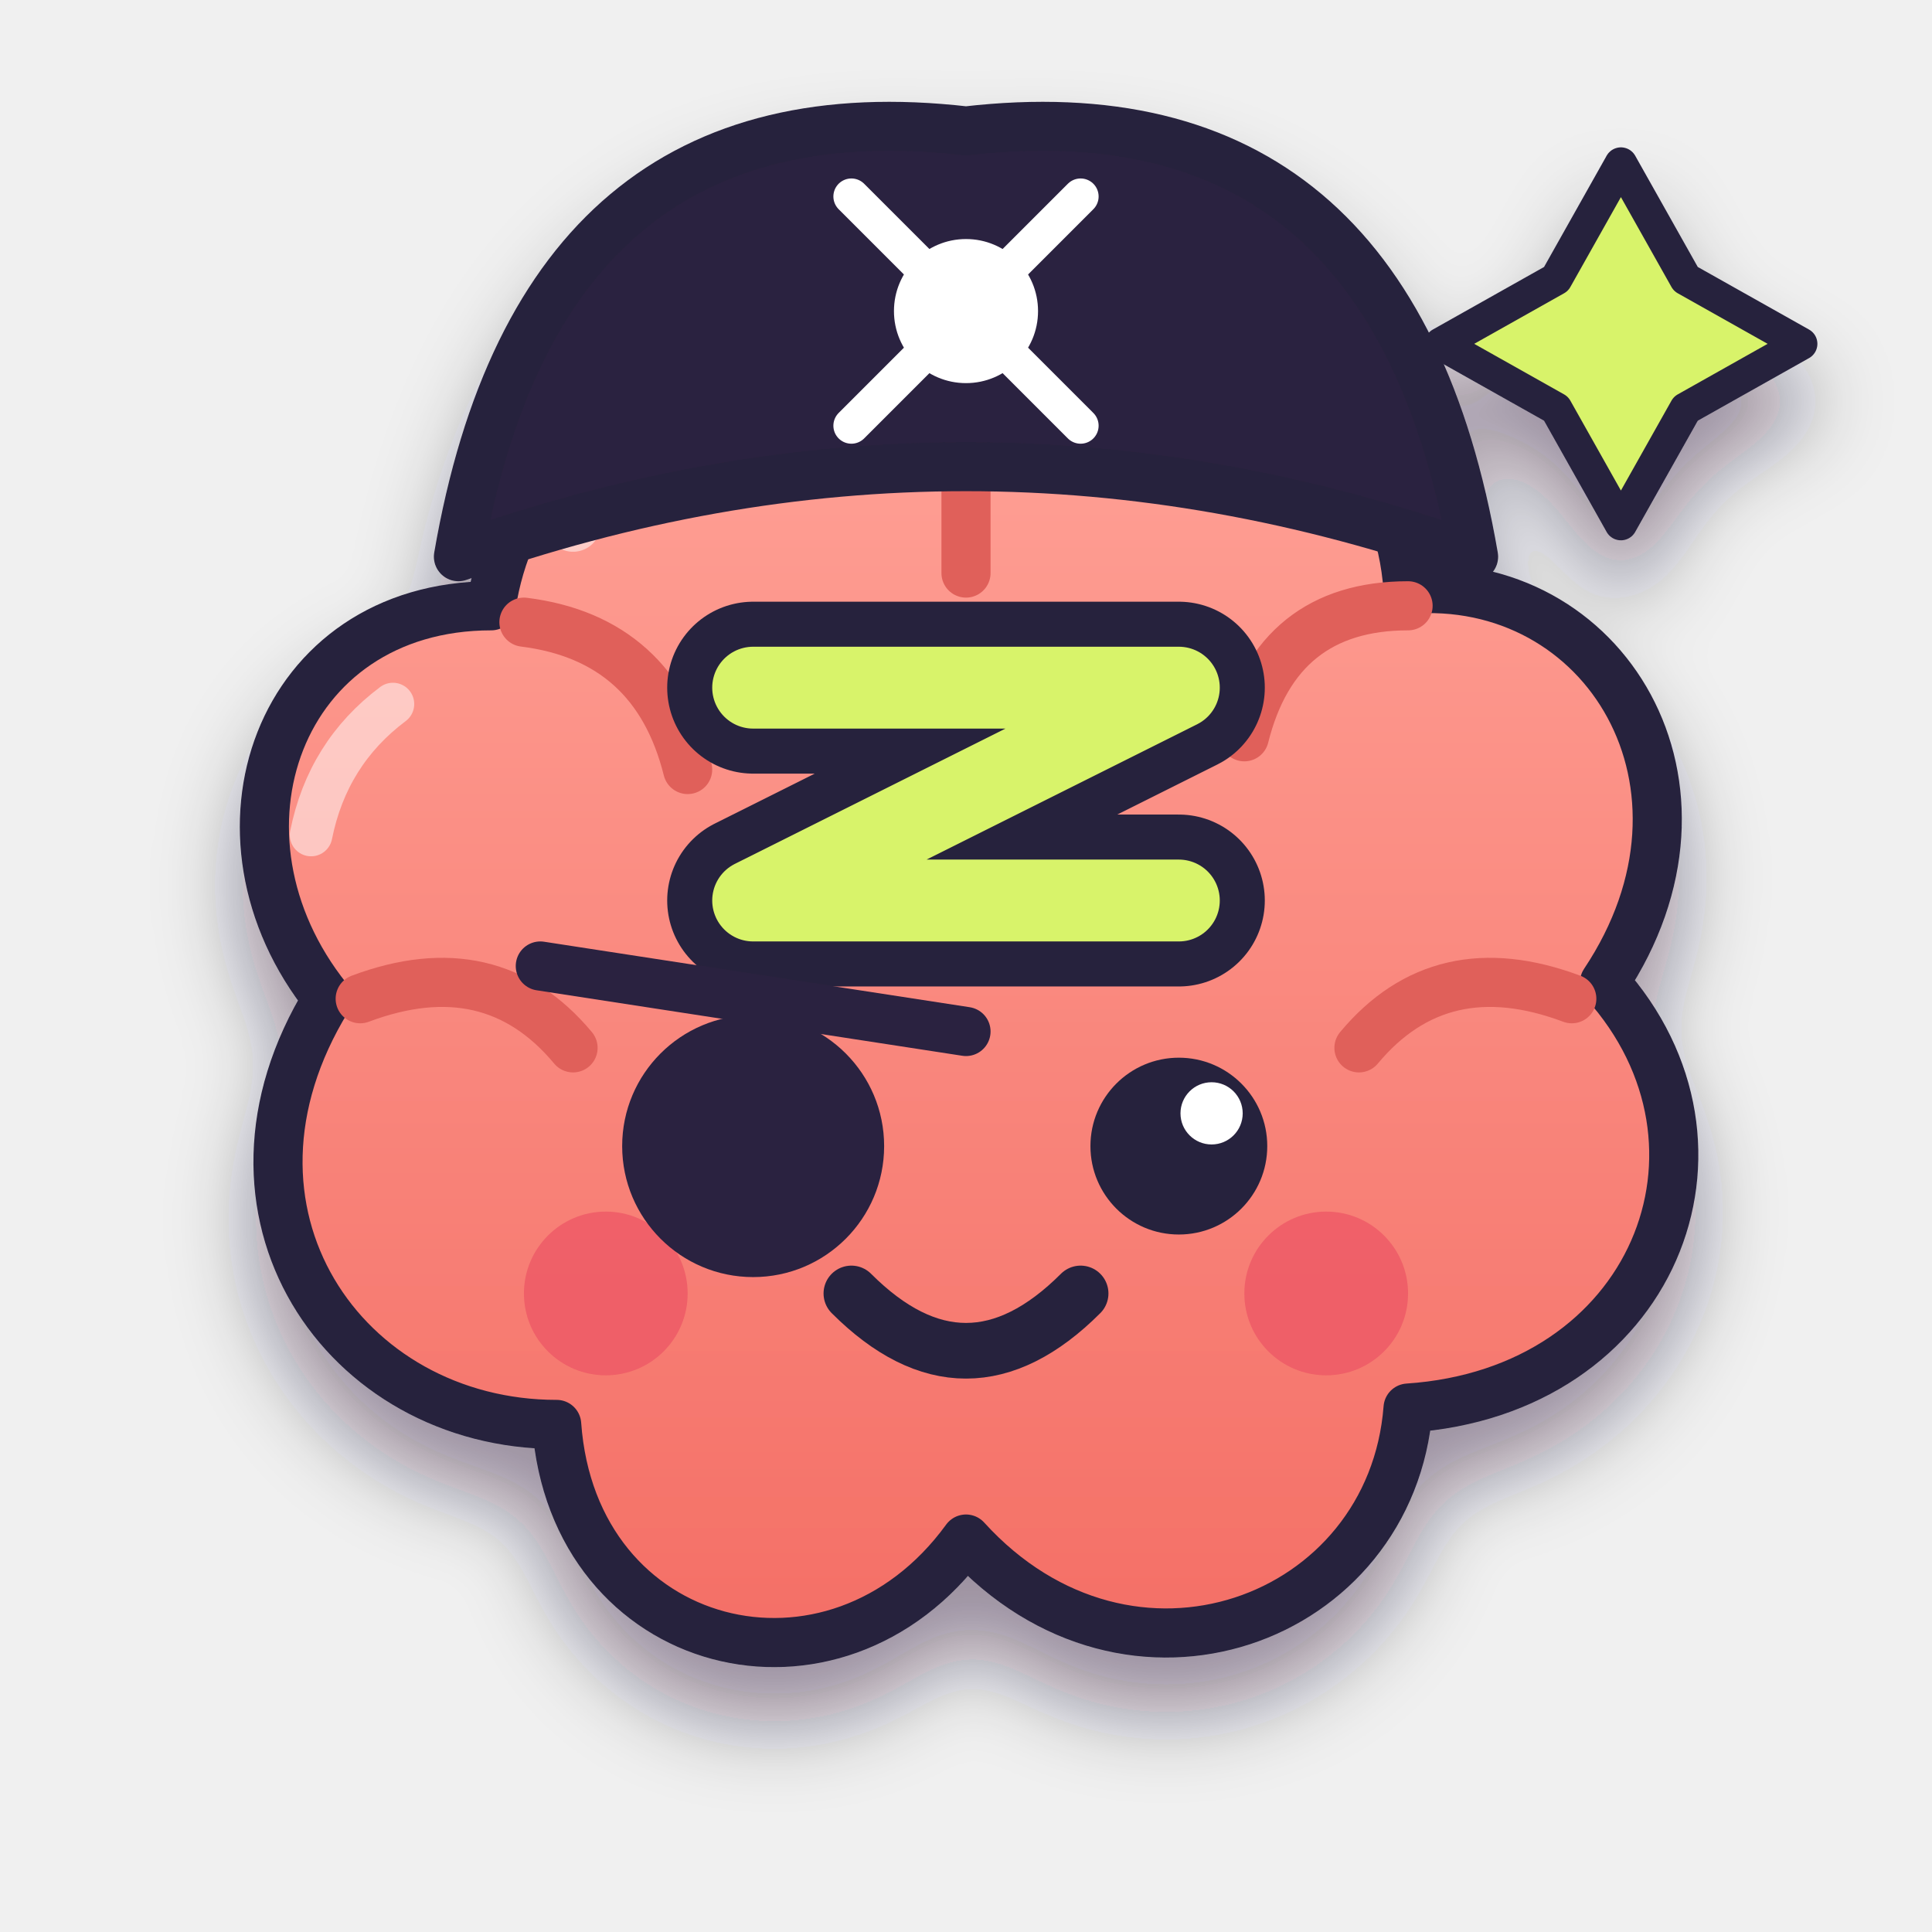
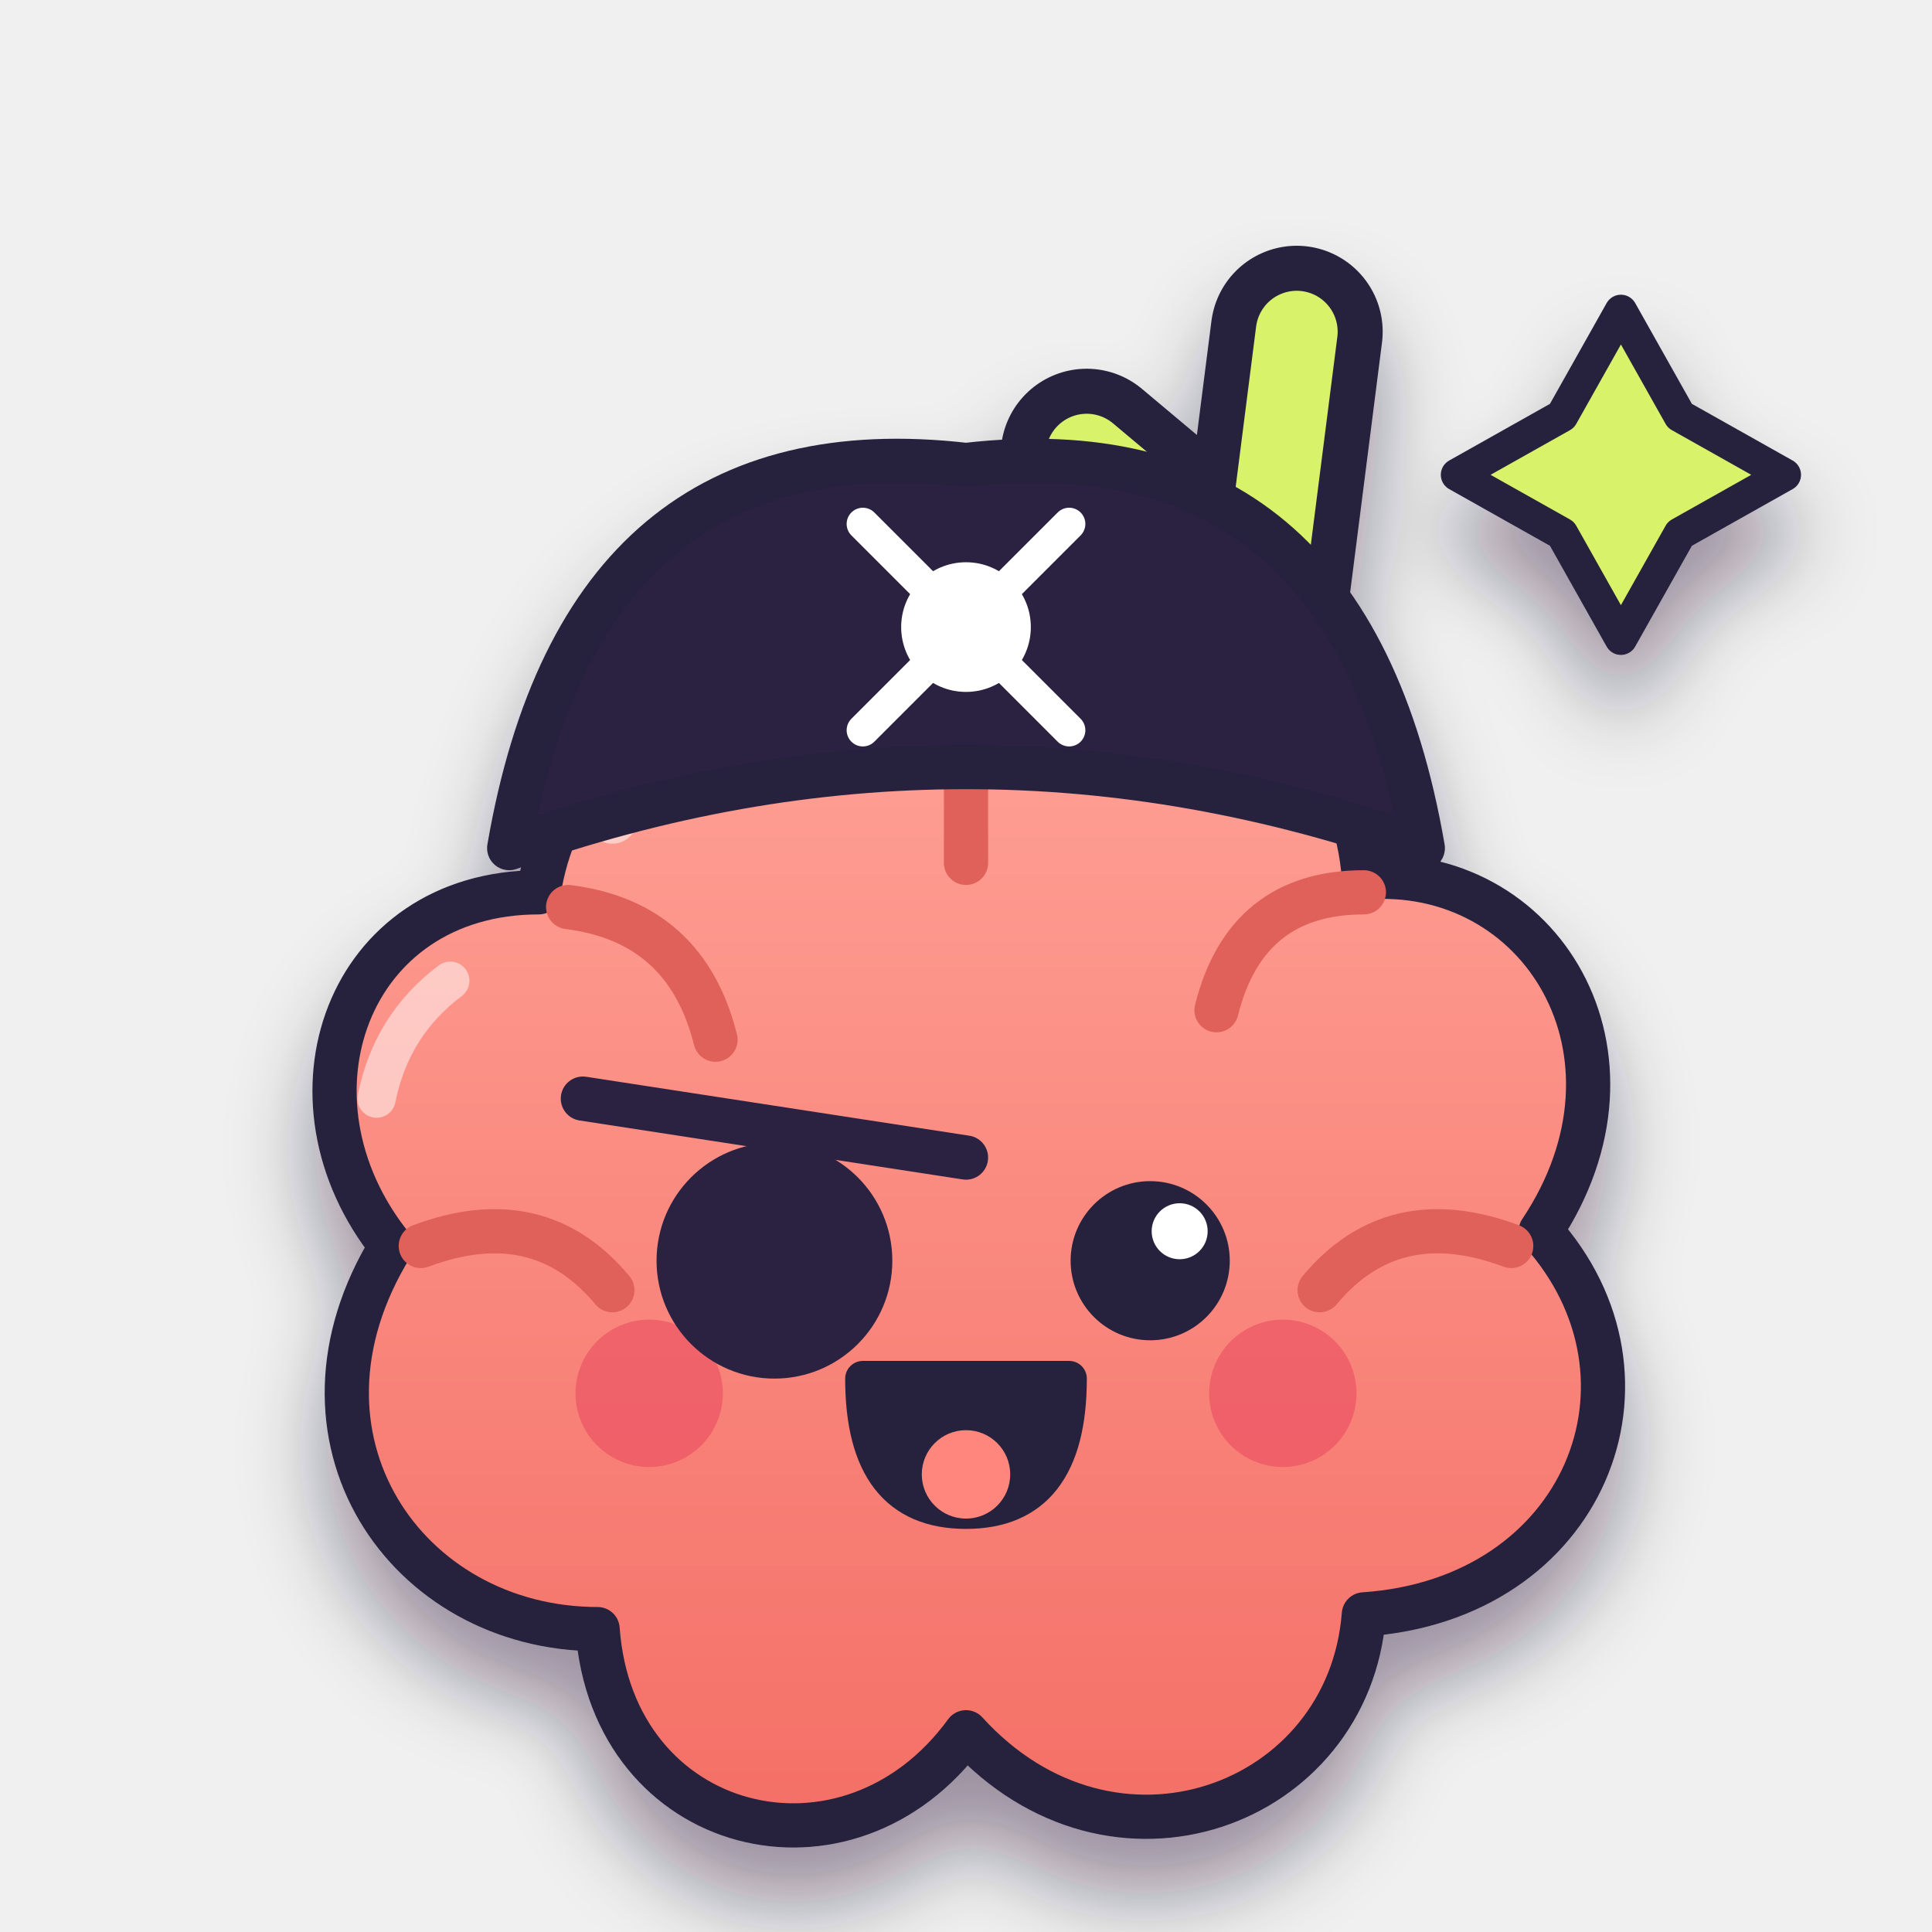
<svg xmlns="http://www.w3.org/2000/svg" viewBox="5 1 118 118" fill="none" stroke-linecap="round" stroke-linejoin="round">
  <style>.tw,.bk,.zp{transform-box:fill-box;transform-origin:center;animation:2s cubic-bezier(.34,1.56,.64,1) infinite}.tw{animation-name:tw;animation-duration:2.4s}@keyframes tw{0%,100%{transform:scale(.7) rotate(0);opacity:.75}50%{transform:scale(1.4) rotate(45deg);opacity:1}}.bk{animation-name:bk;animation-duration:5s}@keyframes bk{92%{transform:scaleY(1)}95%{transform:scaleY(.1)}98%{transform:scaleY(1)}}.zp{animation-name:zp;animation-duration:6s}@keyframes zp{0%,84%,100%{transform:rotate(0) scale(1)}88%{transform:rotate(-6deg) scale(1.12)}92%{transform:rotate(5deg) scale(1.06)}}@media(prefers-reduced-motion:reduce){*{animation:none!important}}</style>
  <defs>
    <linearGradient id="z-r" x1="0" y1="0" x2="0" y2="1">
      <stop offset="0" stop-color="#ffa196" />
      <stop offset="1" stop-color="#f46f66" />
    </linearGradient>
    <filter id="z-s" x="-20%" y="-20%" width="140%" height="140%">
      <feDropShadow dx="0" dy="3.5" stdDeviation="2.5" flood-color="#140c28" flood-opacity=".4" />
    </filter>
  </defs>
  <g filter="url(#z-s)">
    <g>
-       <path d="M63 29C52 19 37 25 35 38C22 38 17 52 25 62C17 75 26 88 39 88C40 102 56 106 64 95C74 106 90 100 91 87C106 86 112 71 103 61C111 49 103 36 91 37C90 23 74 20 63 29Z" fill="url(#z-r)" stroke="#28223d" stroke-width="3" />
-       <path d="M37 39q8 1 10 9M27 62q8-3 13 3M91 38q-8 0-10 8M101 62q-8-3-13 3M64 29v7" stroke="#e0605a" stroke-width="3" fill="none" />
-       <path d="M40 33q5-8 14-8" stroke="#fff" stroke-opacity=".5" stroke-width="3.4" fill="none" />
-       <path d="M24 52q1-5 5-8" stroke="#fff" stroke-opacity=".5" stroke-width="2.6" fill="none" />
-       <g class="zp">
-         <path d="M51 43H77L51 56H77" stroke="#28223d" stroke-width="10.5" fill="none" />
-         <path d="M51 43H77L51 56H77" stroke="#d8f36a" stroke-width="5" fill="none" />
+       <g transform="rotate(40 64 50)">
+         <g class="zp">
+           <path d="M64 40L56 29H70L61 15" stroke="#28223d" stroke-width="10.5" fill="none" />
+           <path d="M64 40L56 29H70L61 15" stroke="#d8f36a" stroke-width="5" fill="none" />
+         </g>
      </g>
-       <g class="bk">
-         <circle cx="51" cy="71" r="5.4" fill="#28223d" />
-         <circle cx="53" cy="69" r="1.9" fill="#fff" />
-         <circle cx="77" cy="71" r="5.4" fill="#28223d" />
-         <circle cx="79" cy="69" r="1.9" fill="#fff" />
+       <g transform="translate(64 78) scale(.9) translate(-64 -63)">
+         <path d="M63 29C52 19 37 25 35 38C22 38 17 52 25 62C17 75 26 88 39 88C40 102 56 106 64 95C74 106 90 100 91 87C106 86 112 71 103 61C111 49 103 36 91 37C90 23 74 20 63 29Z" fill="url(#z-r)" stroke="#28223d" stroke-width="3" />
+         <path d="M37 39q8 1 10 9M27 62q8-3 13 3M91 38q-8 0-10 8M101 62q-8-3-13 3M64 29v7" stroke="#e0605a" stroke-width="3" fill="none" />
+         <path d="M40 33q5-8 14-8" stroke="#fff" stroke-opacity=".5" stroke-width="3.4" fill="none" />
+         <path d="M24 52q1-5 5-8" stroke="#fff" stroke-opacity=".5" stroke-width="2.6" fill="none" />
+         <g class="bk">
+           <circle cx="51.5" cy="63" r="5.4" fill="#28223d" />
+           <circle cx="53.5" cy="61" r="1.9" fill="#fff" />
+           <circle cx="76.5" cy="63" r="5.4" fill="#28223d" />
+           <circle cx="78.5" cy="61" r="1.9" fill="#fff" />
+         </g>
+         <circle cx="42.5" cy="72" r="5" fill="#e8475f" fill-opacity=".55" />
+         <circle cx="85.5" cy="72" r="5" fill="#e8475f" fill-opacity=".55" />
+         <path d="M57 71h14q0 9-7 9t-7-9Z" fill="#28223d" stroke="#28223d" stroke-width="2.4" />
+         <circle cx="64" cy="77.5" r="3" fill="#ff867c" />
+         <path d="M33 35Q38 6 64 9Q90 6 95 35Q64 24 33 35Z" fill="#2b2140" stroke="#28223d" stroke-width="3" />
+         <circle cx="64" cy="20" r="4.4" fill="#fff" />
+         <path d="M57 27L71 13M57 13L71 27" stroke="#fff" stroke-width="2.2" fill="none" />
+         <g transform="translate(0 -8)">
+           <path d="M38 60L64 64" stroke="#2b2140" stroke-width="3" fill="none" />
+           <circle cx="51" cy="71" r="8" fill="#2b2140" />
+         </g>
      </g>
-       <circle cx="42" cy="80" r="5" fill="#e8475f" fill-opacity=".55" />
-       <circle cx="86" cy="80" r="5" fill="#e8475f" fill-opacity=".55" />
-       <path d="M57 80q7 7 14 0" stroke="#28223d" stroke-width="3.4" fill="none" />
-       <path d="M33 35Q38 6 64 9Q90 6 95 35Q64 24 33 35Z" fill="#2b2140" stroke="#28223d" stroke-width="3" />
-       <circle cx="64" cy="20" r="4.4" fill="#fff" />
-       <path d="M57 27L71 13M57 13L71 27" stroke="#fff" stroke-width="2.2" fill="none" />
-       <path d="M38 60L64 64" stroke="#2b2140" stroke-width="3" fill="none" />
-       <circle cx="51" cy="71" r="8" fill="#2b2140" />
    </g>
    <g class="tw">
-       <path d="M104 11L107.96 18.04L115 22L107.96 25.96L104 33L100.04 25.96L93 22L100.04 18.04Z" fill="#d8f36a" stroke="#28223d" stroke-width="2" />
+       <path d="M104 20L107.6 26.4L114 30L107.6 33.6L104 40L100.4 33.6L94 30L100.4 26.4Z" fill="#d8f36a" stroke="#28223d" stroke-width="2" />
    </g>
  </g>
</svg>
